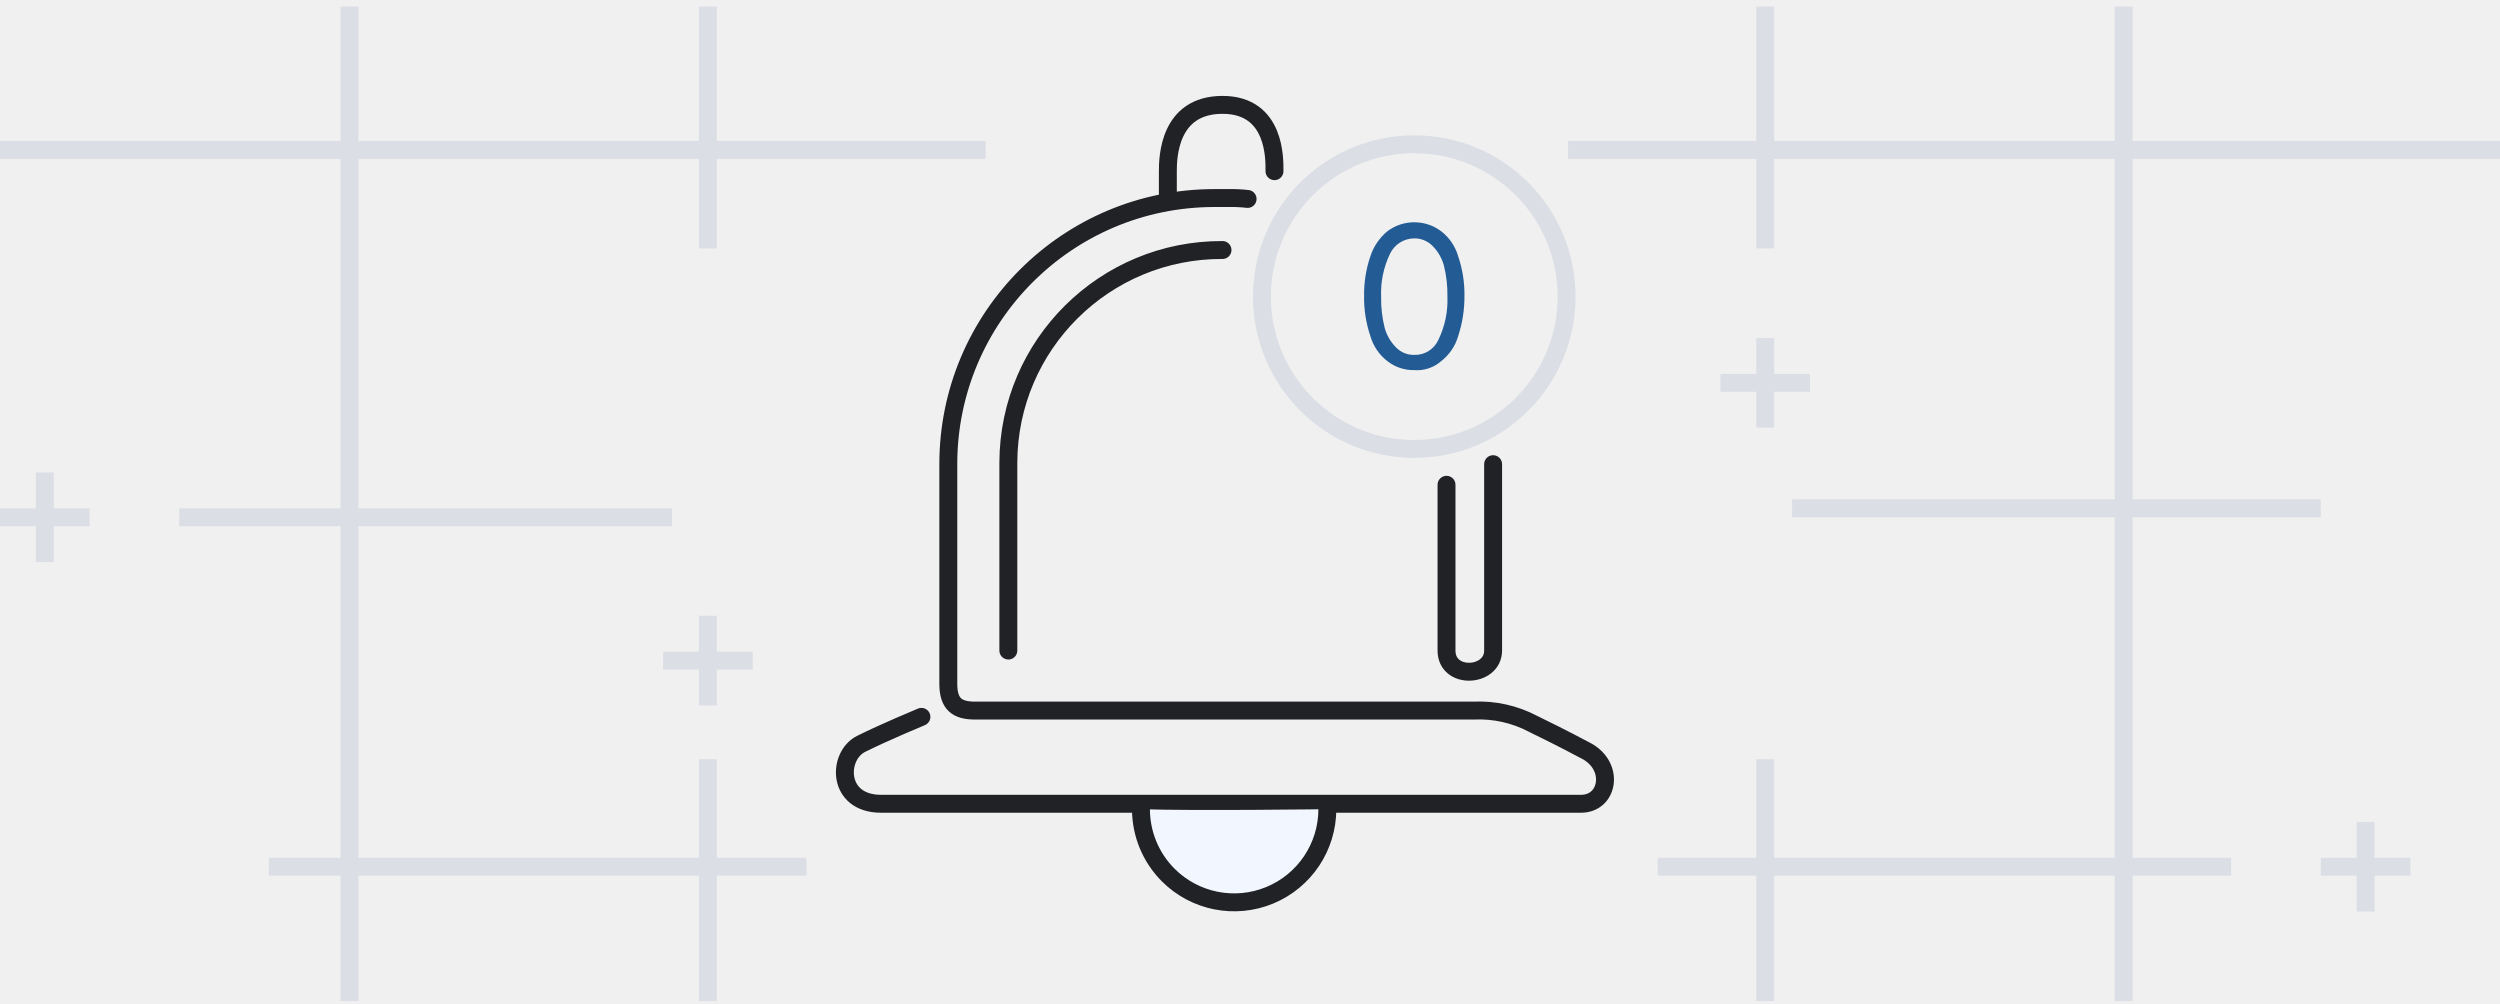
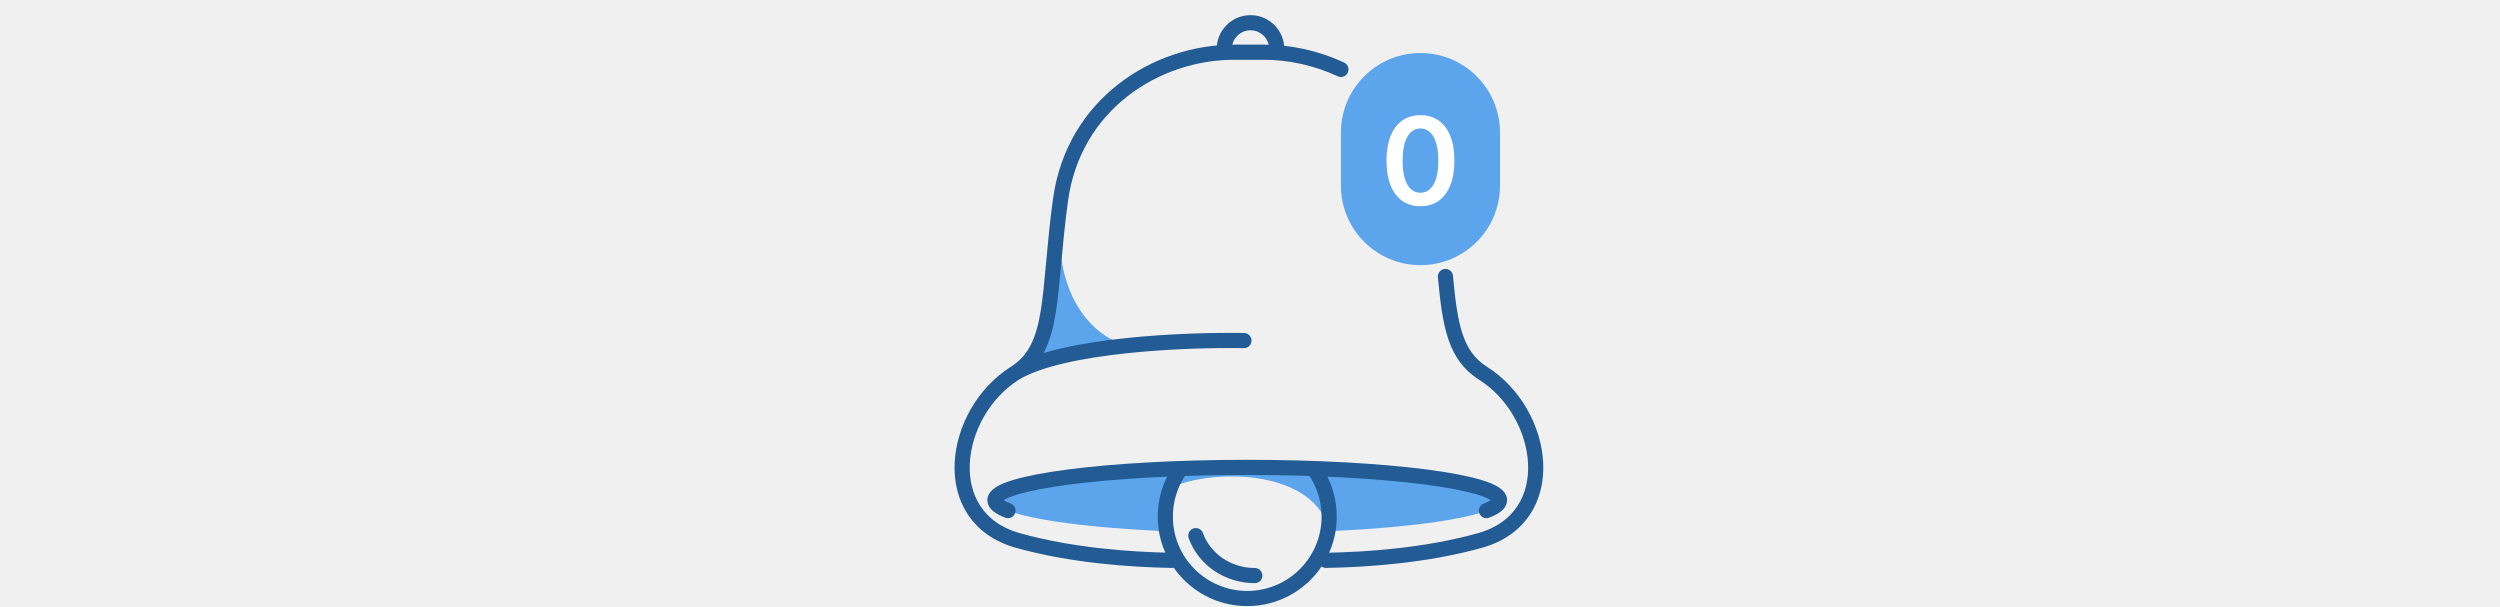
- <svg xmlns="http://www.w3.org/2000/svg" width="279" height="112" viewBox="0 0 279 112" fill="none">
-   <g clip-path="url(#clip0_8144_152273)">
-     <path d="M236 111.727v-14h-38v14h-2v-14h-11v-2h11v-11h2v11h38v-38h-36v-2h36v-38h-38v10h-2v-10h-21v-2h21v-15h2v15h38v-15h2v15h41v2h-41v38h21v2h-21v38h11v2h-11v14h-2zm-158 0v-14H40v14h-2v-14h-8v-2h8v-37H20v-2h18v-39H0v-2h38v-15h2v15h38v-15h2v15h30v2H80v10h-2v-10H40v39h35v2H40v37h38v-11h2v11h10v2H80v14h-2zm185-10v-4h-4v-2h4v-4h2v4h4v2h-4v4h-2zm-185-23v-4h-4v-2h4v-4h2v4h4v2h-4v4h-2zm-74-16v-4H0v-2h4v-4h2v4h4v2H6v4H4zm192-15v-4h-4v-2h4v-4h2v4h4v2h-4v4h-2z" fill="#DBDEE5" />
-     <path d="M102.831 80.002s-4.1 1.7-6.7 3c-2.7 1.3-2.8 6.7 2.2 6.7h78.1c3.1 0 3.8-4.2.6-5.9-3.2-1.7-4.3-2.2-5.9-3a12.937 12.937 0 0 0-6.7-1.5h-55.6c-2 0-3-.7-3-3v-24.5a29.7 29.7 0 0 1 29.7-29.7h1.5c.735-.017 1.47.017 2.2.1m27.4 29.6v20.8c0 3-5.2 3.3-5.2 0v-18.5m-25-26.2a23.791 23.791 0 0 0-23.9 23.7v21" stroke="#212225" stroke-width="2" stroke-linecap="round" />
-     <path d="M130.332 22.103v-3c0-1.5.1-7.4 6.1-7.4s5.8 6.2 5.8 7.4" stroke="#212225" stroke-width="2" stroke-linecap="round" />
-     <path d="M157.832 50.102c9.389 0 17-7.612 17-17 0-9.39-7.611-17-17-17s-17 7.61-17 17c0 9.388 7.611 17 17 17z" stroke="#DBDEE5" stroke-width="2" />
-     <path d="M157.833 41.305a4.717 4.717 0 0 1-3-1 5.42 5.42 0 0 1-1.9-2.8 13.261 13.261 0 0 1-.7-4.5c-.02-1.496.216-2.985.7-4.4a6.093 6.093 0 0 1 1.9-2.8 4.999 4.999 0 0 1 6 0 5.432 5.432 0 0 1 1.9 2.8c.483 1.415.72 2.904.7 4.4a14.091 14.091 0 0 1-.7 4.5 5.433 5.433 0 0 1-1.9 2.8 4.068 4.068 0 0 1-3 1zm0-1.7a2.846 2.846 0 0 0 2.7-1.7 10.131 10.131 0 0 0 1-4.8 13.445 13.445 0 0 0-.4-3.5 4.963 4.963 0 0 0-1.3-2.2 2.8 2.8 0 0 0-2-.8 3.011 3.011 0 0 0-2.7 1.7 10.119 10.119 0 0 0-1 4.8 13.403 13.403 0 0 0 .4 3.5 4.955 4.955 0 0 0 1.3 2.2 2.71 2.71 0 0 0 2 .8z" fill="#235B95" />
-     <path d="M148.132 90.305a10.402 10.402 0 0 1-17.754 7.354 10.402 10.402 0 0 1-3.046-7.354c5.8.2 20.8 0 20.8 0z" fill="#F2F7FF" />
-     <path d="M148.132 90.305a10.402 10.402 0 0 1-17.754 7.354 10.402 10.402 0 0 1-3.046-7.354" stroke="#212225" stroke-width="2" stroke-linecap="round" />
-   </g>
-   <defs>
-     <clipPath id="clip0_8144_152273">
-       <path fill="#fff" transform="translate(0 .727)" d="M0 0h279v111H0z" />
-     </clipPath>
-   </defs>
+ <svg xmlns="http://www.w3.org/2000/svg" width="330" viewBox="0 0 330 80" fill="none">
+   <path d="M197.942 66.026C197.942 67.924 188.535 69.536 175.448 70.119C173.717 62.133 160.74 61.73 154.649 64.296C154.182 66.257 153.913 68.727 153.819 70.119C140.731 69.536 131.324 67.924 131.324 66.026C131.324 64.046 141.568 62.377 155.549 61.863C158.437 61.757 161.484 61.7 164.633 61.7C167.782 61.7 170.83 61.757 173.717 61.863C187.698 62.377 197.942 64.046 197.942 66.026Z" fill="#5CA4EC" />
+   <path d="M139.976 28.094C138.938 39.86 145.023 44.532 148.195 45.397C142.312 46.089 137.38 47.704 135.65 48.425L138.246 42.802C138.246 41.648 138.592 37.092 139.976 28.094Z" fill="#5CA4EC" />
+   <path d="M133.936 49.284C139.373 45.85 138.262 38.902 139.992 26.357C141.723 13.812 152.537 6.891 162.919 6.891H166.797C170.268 6.891 173.788 7.664 177 9.163M133.936 49.284C125.717 54.475 123.554 68.318 134.369 71.346C141.389 73.311 149.111 73.867 154.685 73.968M133.936 49.284C140.153 45.477 156.704 44.814 164.202 44.958M175.031 73.968C180.605 73.867 188.327 73.311 195.348 71.346C206.162 68.318 203.999 54.475 195.78 49.284C192.034 46.918 191.397 42.884 190.796 36.5" stroke="#235B95" stroke-width="2" stroke-linecap="round" />
+   <path d="M133.055 67.401C131.932 66.968 131.324 66.504 131.324 66.021C131.324 63.632 146.237 61.695 164.633 61.695C183.029 61.695 197.942 63.632 197.942 66.021C197.942 66.504 197.334 66.968 196.212 67.401" stroke="#235B95" stroke-width="2" stroke-linecap="round" />
+   <path d="M155.674 62.133C154.504 63.861 153.82 65.945 153.82 68.189C153.82 74.162 158.662 79.004 164.635 79.004C170.608 79.004 175.45 74.162 175.45 68.189C175.45 65.945 174.766 63.861 173.596 62.133" stroke="#235B95" stroke-width="2" stroke-linecap="round" />
+   <path d="M165.634 75.975C162.018 75.975 158.947 73.769 157.848 70.703" stroke="#235B95" stroke-width="2" stroke-linecap="round" />
+   <path d="M168.527 6.461C168.527 4.549 166.977 3 165.066 3C163.155 3 161.605 4.549 161.605 6.461" stroke="#235B95" stroke-width="2" stroke-linecap="round" />
+   <rect x="177" y="7" width="21" height="28" rx="10.5" fill="#5CA4EC" />
+   <path d="M187.499 27.222C186.564 27.222 185.761 26.985 185.09 26.511C184.424 26.034 183.91 25.347 183.55 24.449C183.194 23.547 183.016 22.462 183.016 21.193C183.02 19.924 183.2 18.845 183.556 17.954C183.916 17.061 184.429 16.379 185.096 15.909C185.766 15.439 186.567 15.204 187.499 15.204C188.431 15.204 189.232 15.439 189.903 15.909C190.573 16.379 191.086 17.061 191.442 17.954C191.802 18.849 191.982 19.928 191.982 21.193C191.982 22.466 191.802 23.553 191.442 24.454C191.086 25.352 190.573 26.038 189.903 26.511C189.236 26.985 188.435 27.222 187.499 27.222ZM187.499 25.443C188.227 25.443 188.8 25.085 189.221 24.369C189.645 23.65 189.857 22.591 189.857 21.193C189.857 20.269 189.761 19.492 189.567 18.864C189.374 18.235 189.102 17.761 188.749 17.443C188.397 17.121 187.98 16.96 187.499 16.96C186.776 16.96 186.204 17.32 185.783 18.04C185.363 18.756 185.151 19.807 185.147 21.193C185.143 22.121 185.236 22.901 185.425 23.534C185.619 24.167 185.891 24.644 186.244 24.966C186.596 25.284 187.014 25.443 187.499 25.443Z" fill="white" />
+   <ellipse cx="165" cy="89.5" rx="32" ry="2.5" fill="#E6EFF9" />
</svg>
